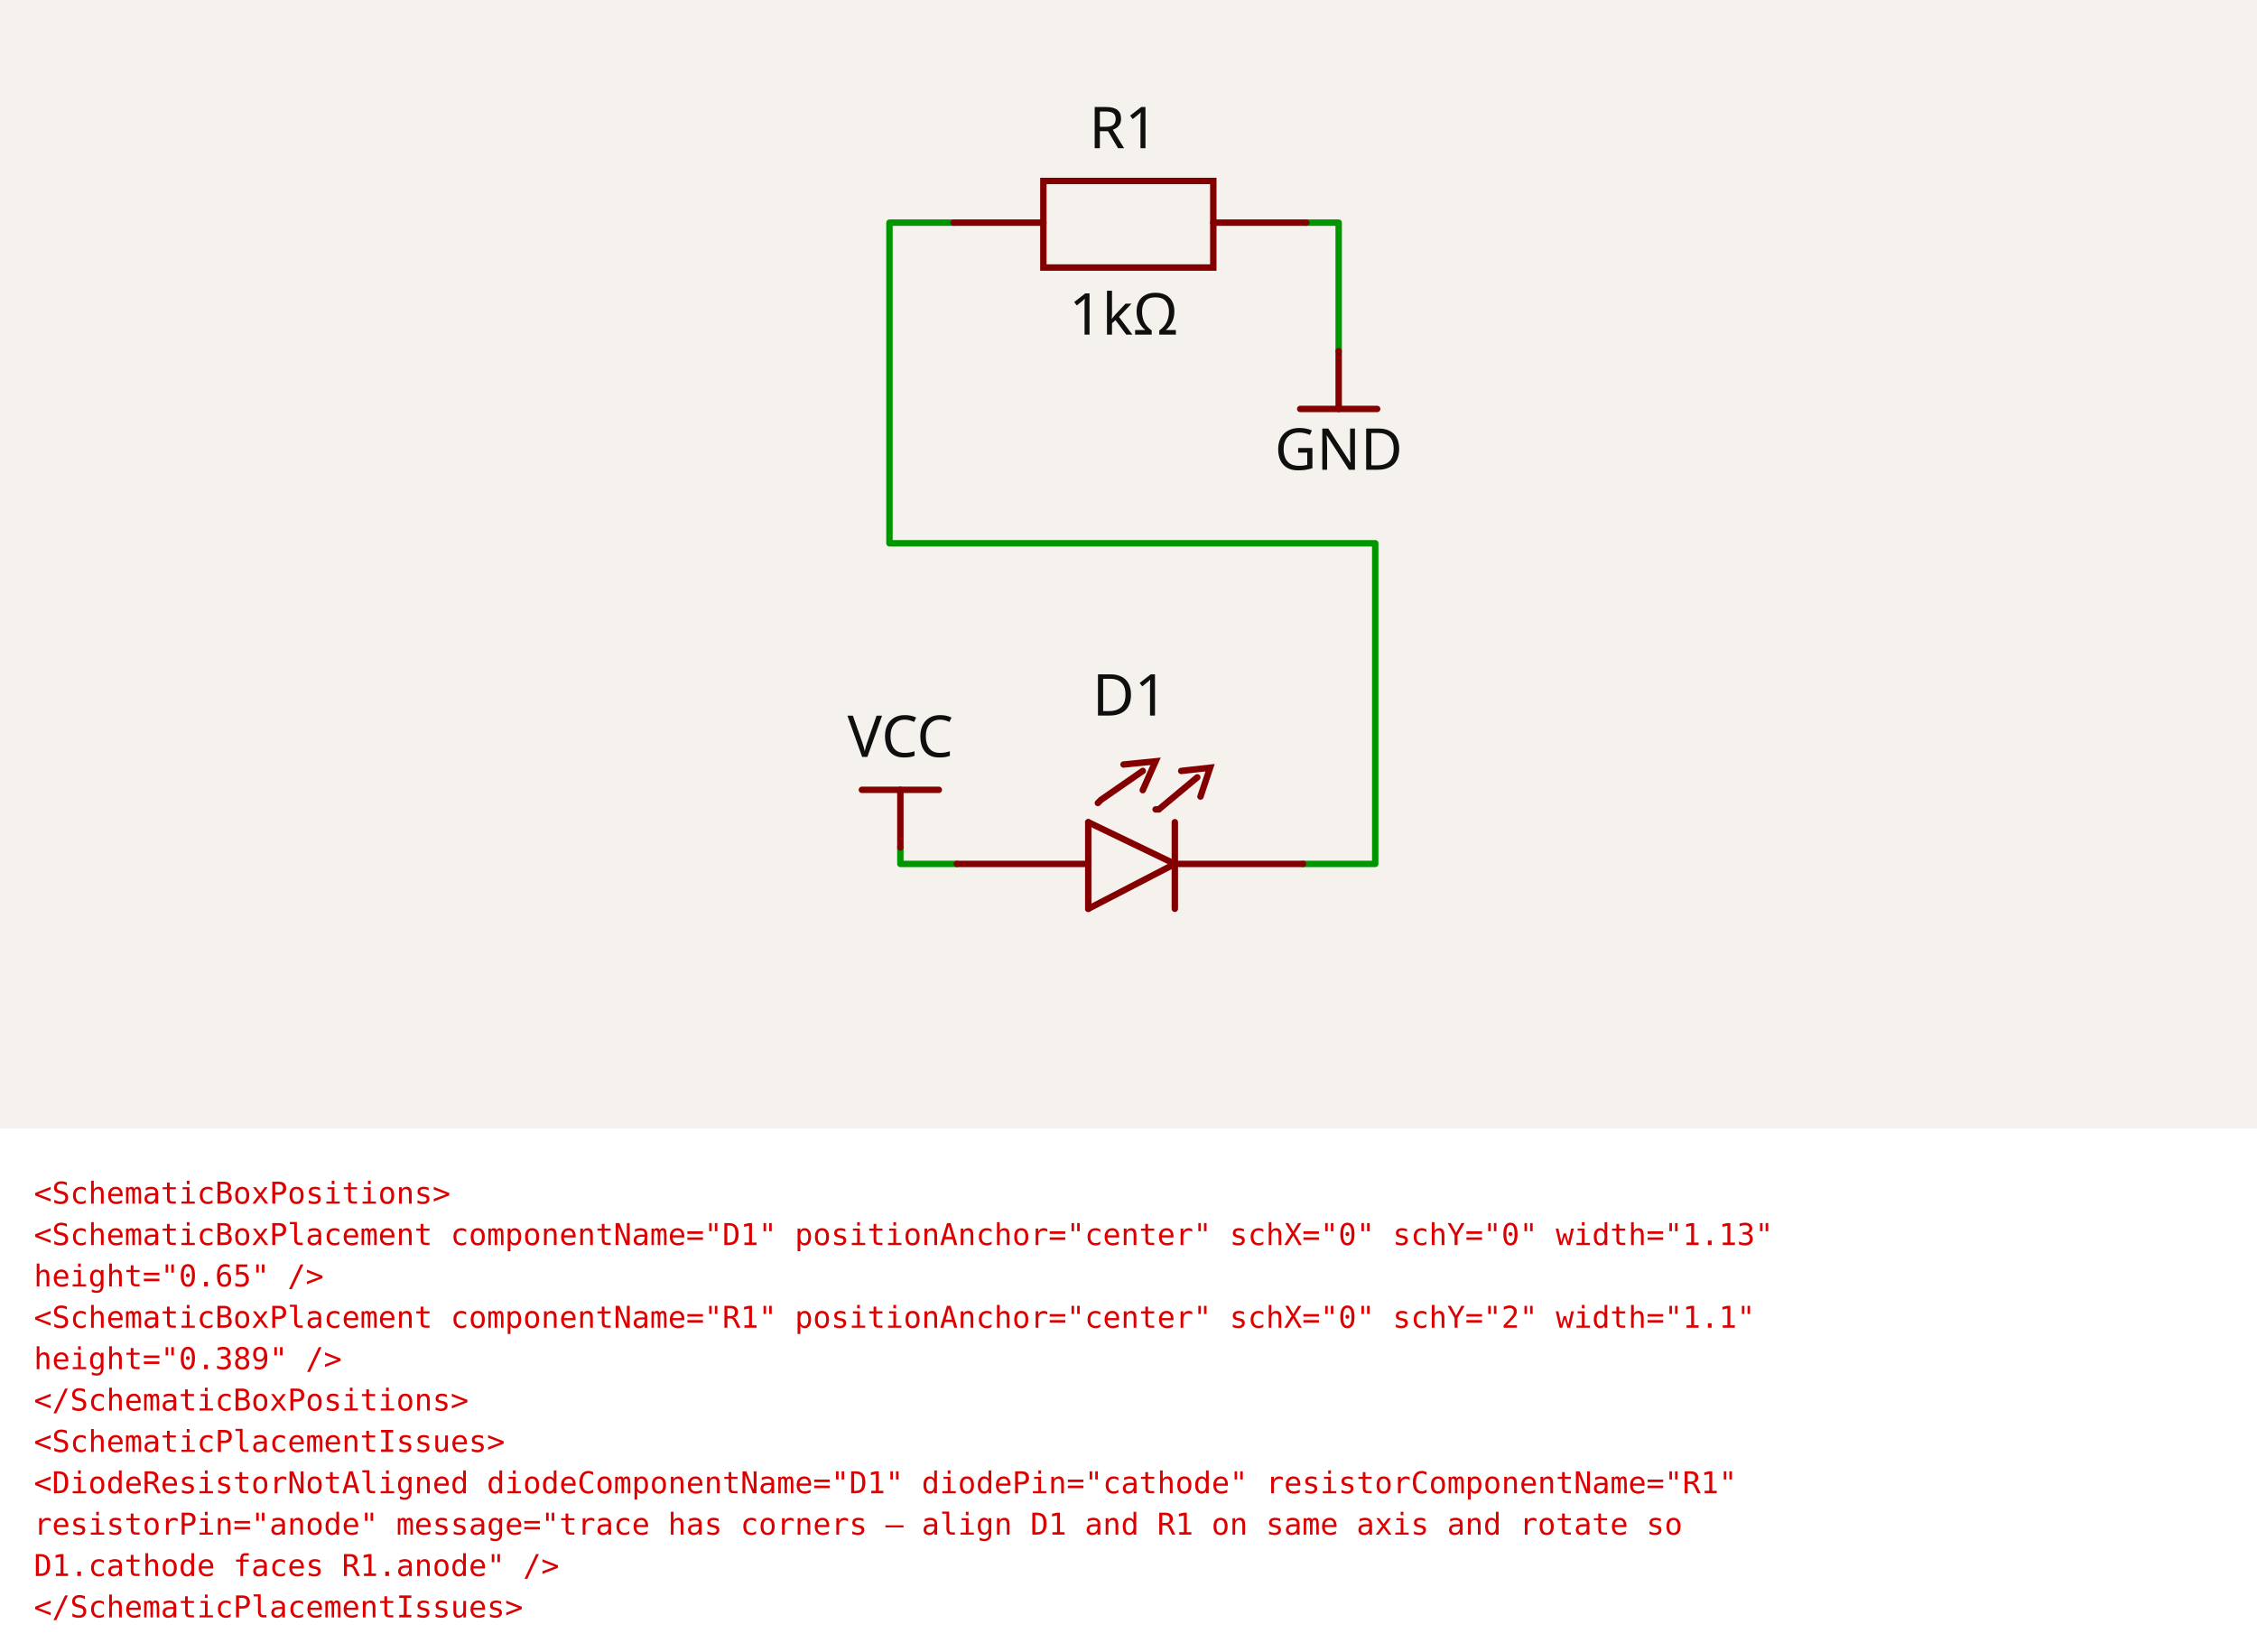
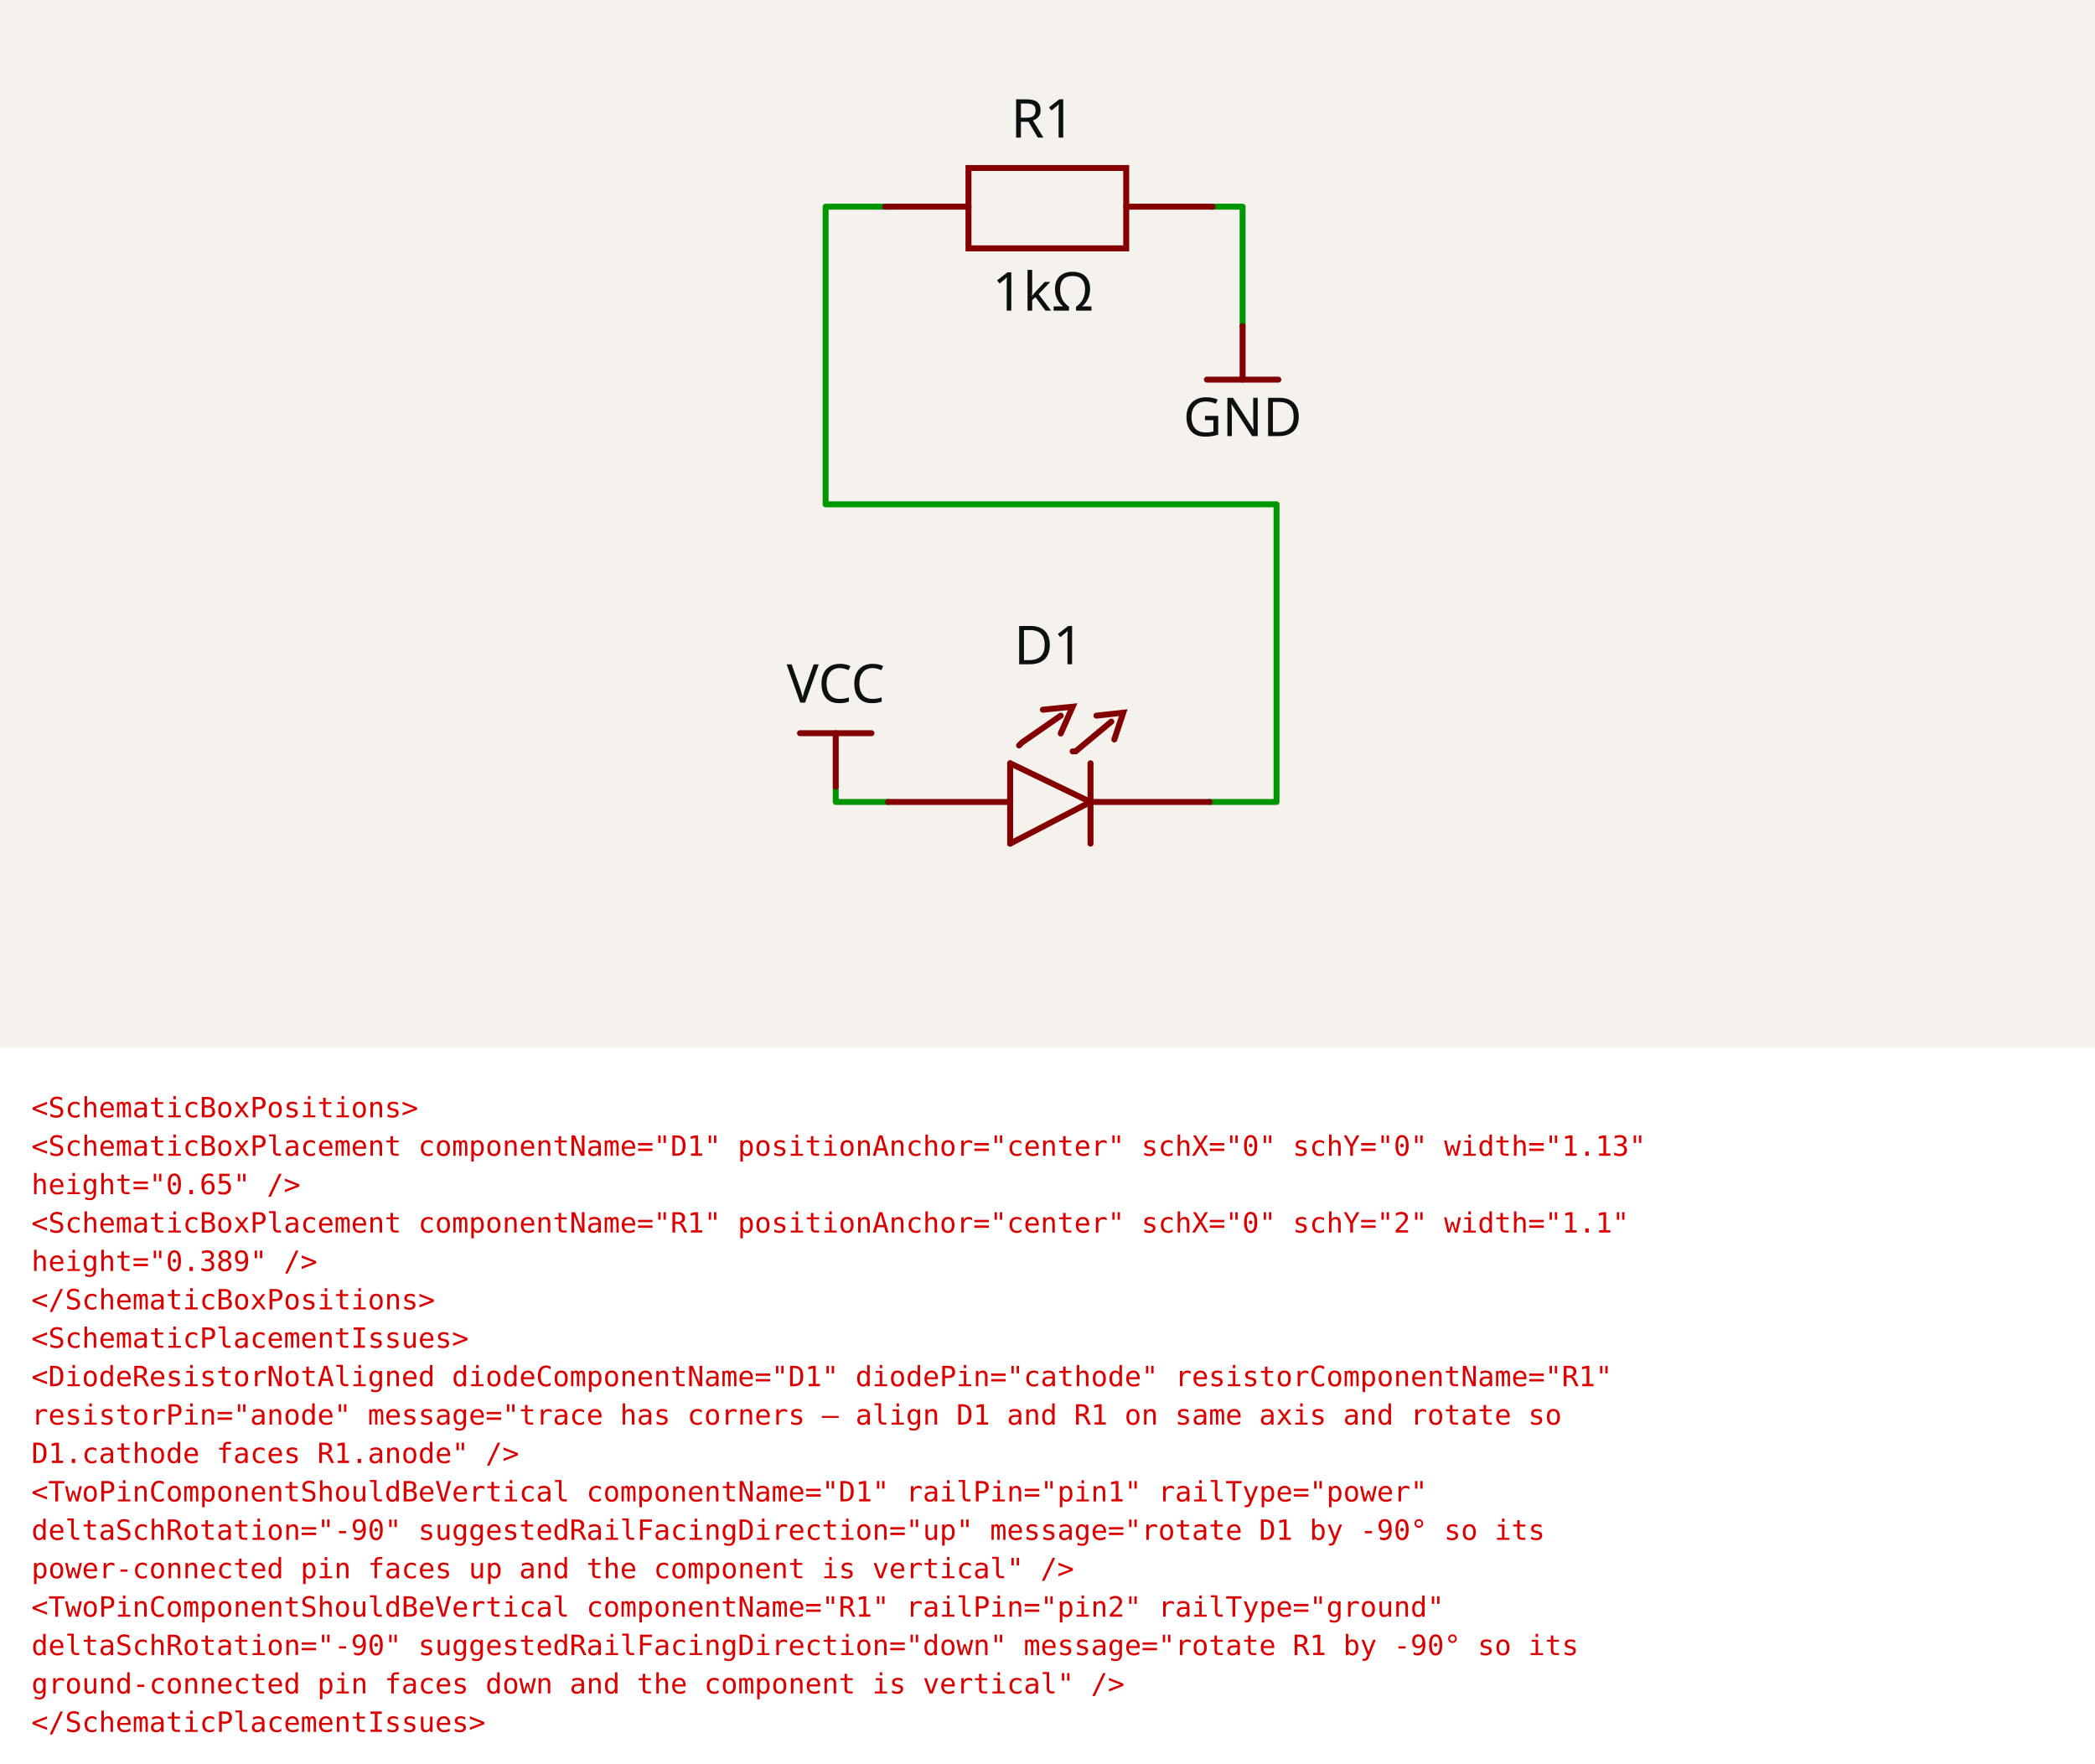
- <svg xmlns="http://www.w3.org/2000/svg" width="1200" height="878" viewBox="0 0 1200 878" role="img" aria-label="schematic analysis fixture">
+ <svg xmlns="http://www.w3.org/2000/svg" width="1200" height="1010" viewBox="0 0 1200 1010" role="img" aria-label="schematic analysis fixture">
  <g transform="translate(0, 0)">
    <style>
              .boundary { fill: rgb(245, 241, 237); }
              .schematic-boundary { fill: none; stroke: #fff; }
              .component { fill: none; stroke: rgb(132, 0, 0); }
              .chip { fill: rgb(255, 255, 194); stroke: rgb(132, 0, 0); }
              .component-pin { fill: none; stroke: rgb(132, 0, 0); }
              /* Basic per-trace hover fallback */
              .trace:hover {
                filter: invert(1);
              }
              .trace:hover .trace-crossing-outline {
                opacity: 0;
              }
              .trace:hover .trace-junction {
                filter: invert(1);
              }
              /* Net-hover highlighting: when a trace or its overlays are hovered,
                 invert color for all traces (base + overlays) sharing the same
                 subcircuit connectivity key. Also hide crossing outline during hover. */
              svg:has(:is(g.trace[data-subcircuit-connectivity-map-key="unnamedsubcircuitsubcircuit_source_group_0_connectivity_net0"], g.trace-overlays[data-subcircuit-connectivity-map-key="unnamedsubcircuitsubcircuit_source_group_0_connectivity_net0"]):hover) :is(g.trace[data-subcircuit-connectivity-map-key="unnamedsubcircuitsubcircuit_source_group_0_connectivity_net0"], g.trace-overlays[data-subcircuit-connectivity-map-key="unnamedsubcircuitsubcircuit_source_group_0_connectivity_net0"]) { filter: invert(1); }
svg:has(:is(g.trace[data-subcircuit-connectivity-map-key="unnamedsubcircuitsubcircuit_source_group_0_connectivity_net0"], g.trace-overlays[data-subcircuit-connectivity-map-key="unnamedsubcircuitsubcircuit_source_group_0_connectivity_net0"]):hover) g.trace-overlays[data-subcircuit-connectivity-map-key="unnamedsubcircuitsubcircuit_source_group_0_connectivity_net0"] .trace-crossing-outline { opacity: 0; }
svg:has(:is(g.trace[data-subcircuit-connectivity-map-key="unnamedsubcircuitsubcircuit_source_group_0_connectivity_net1"], g.trace-overlays[data-subcircuit-connectivity-map-key="unnamedsubcircuitsubcircuit_source_group_0_connectivity_net1"]):hover) :is(g.trace[data-subcircuit-connectivity-map-key="unnamedsubcircuitsubcircuit_source_group_0_connectivity_net1"], g.trace-overlays[data-subcircuit-connectivity-map-key="unnamedsubcircuitsubcircuit_source_group_0_connectivity_net1"]) { filter: invert(1); }
svg:has(:is(g.trace[data-subcircuit-connectivity-map-key="unnamedsubcircuitsubcircuit_source_group_0_connectivity_net1"], g.trace-overlays[data-subcircuit-connectivity-map-key="unnamedsubcircuitsubcircuit_source_group_0_connectivity_net1"]):hover) g.trace-overlays[data-subcircuit-connectivity-map-key="unnamedsubcircuitsubcircuit_source_group_0_connectivity_net1"] .trace-crossing-outline { opacity: 0; }
svg:has(:is(g.trace[data-subcircuit-connectivity-map-key="unnamedsubcircuitsubcircuit_source_group_0_connectivity_net2"], g.trace-overlays[data-subcircuit-connectivity-map-key="unnamedsubcircuitsubcircuit_source_group_0_connectivity_net2"]):hover) :is(g.trace[data-subcircuit-connectivity-map-key="unnamedsubcircuitsubcircuit_source_group_0_connectivity_net2"], g.trace-overlays[data-subcircuit-connectivity-map-key="unnamedsubcircuitsubcircuit_source_group_0_connectivity_net2"]) { filter: invert(1); }
svg:has(:is(g.trace[data-subcircuit-connectivity-map-key="unnamedsubcircuitsubcircuit_source_group_0_connectivity_net2"], g.trace-overlays[data-subcircuit-connectivity-map-key="unnamedsubcircuitsubcircuit_source_group_0_connectivity_net2"]):hover) g.trace-overlays[data-subcircuit-connectivity-map-key="unnamedsubcircuitsubcircuit_source_group_0_connectivity_net2"] .trace-crossing-outline { opacity: 0; }
              .text { font-family: sans-serif; fill: rgb(0, 150, 0); }
              .pin-number { fill: rgb(169, 0, 0); }
              .port-label { fill: rgb(0, 100, 100); }
              .component-name { fill: rgb(0, 100, 100); }

            </style>
    <rect class="boundary" x="0" y="0" width="1200" height="600" />
    <g class="trace sch-trace" data-layer="base" data-circuit-json-type="schematic_trace" data-schematic-trace-id="schematic_trace_0" data-subcircuit-connectivity-map-key="unnamedsubcircuitsubcircuit_source_group_0_connectivity_net0">
      <path d="M 692.827 459.353 L 697.089 459.353 L 731.185 459.353 L 731.185 288.872 L 472.906 288.872 L 472.906 118.391 L 507.003 118.391" class="trace-invisible-hover-outline sch-trace-hitbox" stroke="rgb(0, 150, 0)" fill="none" stroke-width="27.277px" stroke-linecap="round" opacity="0" stroke-linejoin="round" />
      <path class="sch-trace-path" d="M 692.827 459.353 L 697.089 459.353 L 731.185 459.353 L 731.185 288.872 L 472.906 288.872 L 472.906 118.391 L 507.003 118.391" stroke="rgb(0, 150, 0)" fill="none" stroke-width="3.41px" stroke-linecap="round" stroke-linejoin="round" />
    </g>
    <g class="trace sch-trace" data-layer="base" data-circuit-json-type="schematic_trace" data-schematic-trace-id="schematic_trace_1" data-subcircuit-connectivity-map-key="unnamedsubcircuitsubcircuit_source_group_0_connectivity_net1">
      <path d="M 508.707 459.353 L 504.445 459.353 L 478.703 459.353 L 478.703 450.659" class="trace-invisible-hover-outline sch-trace-hitbox" stroke="rgb(0, 150, 0)" fill="none" stroke-width="27.277px" stroke-linecap="round" opacity="0" stroke-linejoin="round" />
      <path class="sch-trace-path" d="M 508.707 459.353 L 504.445 459.353 L 478.703 459.353 L 478.703 450.659" stroke="rgb(0, 150, 0)" fill="none" stroke-width="3.41px" stroke-linecap="round" stroke-linejoin="round" />
    </g>
    <g class="trace sch-trace" data-layer="base" data-circuit-json-type="schematic_trace" data-schematic-trace-id="schematic_trace_2" data-subcircuit-connectivity-map-key="unnamedsubcircuitsubcircuit_source_group_0_connectivity_net2">
      <path d="M 694.532 118.391 L 711.75 118.391 L 711.75 186.754" class="trace-invisible-hover-outline sch-trace-hitbox" stroke="rgb(0, 150, 0)" fill="none" stroke-width="27.277px" stroke-linecap="round" opacity="0" stroke-linejoin="round" />
      <path class="sch-trace-path" d="M 694.532 118.391 L 711.75 118.391 L 711.75 186.754" stroke="rgb(0, 150, 0)" fill="none" stroke-width="3.41px" stroke-linecap="round" stroke-linejoin="round" />
    </g>
    <g class="trace-overlays sch-trace-overlays" data-layer="overlay" data-circuit-json-type="schematic_trace" data-schematic-trace-id="schematic_trace_0" data-subcircuit-connectivity-map-key="unnamedsubcircuitsubcircuit_source_group_0_connectivity_net0" />
    <g class="trace-overlays sch-trace-overlays" data-layer="overlay" data-circuit-json-type="schematic_trace" data-schematic-trace-id="schematic_trace_1" data-subcircuit-connectivity-map-key="unnamedsubcircuitsubcircuit_source_group_0_connectivity_net1" />
    <g class="trace-overlays sch-trace-overlays" data-layer="overlay" data-circuit-json-type="schematic_trace" data-schematic-trace-id="schematic_trace_2" data-subcircuit-connectivity-map-key="unnamedsubcircuitsubcircuit_source_group_0_connectivity_net2" />
    <g class="sch-component" data-circuit-json-type="schematic_component" data-schematic-component-id="schematic_component_0">
      <rect class="component-overlay sch-component-overlay" x="508.707" y="404.799" width="184.119" height="78.421" fill="transparent" />
      <path class="sch-component-symbol-path" d="M 624.634 459.353 L 578.605 483.221" stroke="rgb(132, 0, 0)" fill="none" stroke-width="3.41px" stroke-linecap="round" />
      <path class="sch-component-symbol-path" d="M 622.93 459.353 L 692.827 459.353" stroke="rgb(132, 0, 0)" fill="none" stroke-width="3.41px" stroke-linecap="round" />
      <path class="sch-component-symbol-path" d="M 578.605 437.191 L 624.634 459.353" stroke="rgb(132, 0, 0)" fill="none" stroke-width="3.41px" stroke-linecap="round" />
      <path class="sch-component-symbol-path" d="M 578.605 483.221 L 578.605 437.191" stroke="rgb(132, 0, 0)" fill="none" stroke-width="3.41px" stroke-linecap="round" />
      <path class="sch-component-symbol-path" d="M 624.634 437.191 L 624.634 483.221" stroke="rgb(132, 0, 0)" fill="none" stroke-width="3.41px" stroke-linecap="round" />
      <path class="sch-component-symbol-path" d="M 578.605 459.353 L 508.707 459.353" stroke="rgb(132, 0, 0)" fill="none" stroke-width="3.41px" stroke-linecap="round" />
      <path class="sch-component-symbol-path" d="M 628.044 409.914 L 643.387 408.209 L 638.273 423.552" stroke="rgb(132, 0, 0)" fill="none" stroke-width="3.41px" stroke-linecap="round" />
      <path class="sch-component-symbol-path" d="M 614.406 430.371 L 616.11 430.371 L 636.568 413.323 L 636.568 413.323" stroke="rgb(132, 0, 0)" fill="none" stroke-width="3.41px" stroke-linecap="round" />
      <path class="sch-component-symbol-path" d="M 597.358 406.504 L 614.406 404.799 L 607.586 420.143" stroke="rgb(132, 0, 0)" fill="none" stroke-width="3.41px" stroke-linecap="round" />
      <path class="sch-component-symbol-path" d="M 583.719 426.962 L 585.424 425.257 L 607.586 409.914 L 607.586 409.914" stroke="rgb(132, 0, 0)" fill="none" stroke-width="3.41px" stroke-linecap="round" />
      <text class="sch-component-text" x="600.767" y="495.154" fill="rgb(15, 15, 15)" font-family="sans-serif" text-anchor="middle" dominant-baseline="hanging" font-size="30.687px" />
      <text class="sch-component-name sch-component-text" x="600.767" y="389.456" stroke="rgb(245, 241, 237)" stroke-width="3.41px" paint-order="stroke" fill="rgb(15, 15, 15)" font-family="sans-serif" text-anchor="middle" dominant-baseline="ideographic" font-size="30.687px">D1</text>
    </g>
    <g class="sch-component" data-circuit-json-type="schematic_component" data-schematic-component-id="schematic_component_1">
      <rect class="component-overlay sch-component-overlay" x="507.003" y="96.229" width="187.529" height="46.03" fill="transparent" />
      <path class="sch-component-symbol-path" d="M 507.003 118.391 L 554.737 118.391" stroke="rgb(132, 0, 0)" fill="none" stroke-width="3.41px" stroke-linecap="round" />
      <path class="sch-component-symbol-path" d="M 645.092 118.391 L 694.532 118.391" stroke="rgb(132, 0, 0)" fill="none" stroke-width="3.41px" stroke-linecap="round" />
      <path class="sch-component-symbol-path" d="M 600.767 96.229 L 645.092 96.229 L 645.092 142.259 L 554.737 142.259 L 554.737 96.229 L 600.767 96.229" stroke="rgb(132, 0, 0)" fill="none" stroke-width="3.41px" stroke-linecap="round" />
      <text class="sch-component-name sch-component-text" x="597.358" y="87.798" stroke="rgb(245, 241, 237)" stroke-width="3.41px" paint-order="stroke" fill="rgb(15, 15, 15)" font-family="sans-serif" text-anchor="middle" dominant-baseline="ideographic" font-size="30.687px">R1</text>
      <text class="sch-component-text" x="597.358" y="154.1" fill="rgb(15, 15, 15)" font-family="sans-serif" text-anchor="middle" dominant-baseline="hanging" font-size="30.687px">1kΩ</text>
    </g>
    <g class="schematic-port-hover sch-port-hover" data-schematic-port-id="source_port_0">
      <circle cx="508.707" cy="459.353" r="6.819" fill="red" opacity="0" />
    </g>
    <g class="schematic-port-hover sch-port-hover" data-schematic-port-id="source_port_1">
      <circle cx="692.827" cy="459.353" r="6.819" fill="red" opacity="0" />
    </g>
    <g class="schematic-port-hover sch-port-hover" data-schematic-port-id="source_port_2">
      <circle cx="507.003" cy="118.391" r="6.819" fill="red" opacity="0" />
    </g>
    <g class="schematic-port-hover sch-port-hover" data-schematic-port-id="source_port_3">
      <circle cx="694.532" cy="118.391" r="6.819" fill="red" opacity="0" />
    </g>
    <rect class="component-overlay sch-component-overlay sch-net-label-overlay" x="458.245" y="419.972" width="40.915" height="30.687" fill="transparent" />
    <path class="sch-net-label-symbol-path" d="M 499.161 419.972 L 458.245 419.972" stroke="rgb(132, 0, 0)" fill="none" stroke-width="3.41px" stroke-linecap="round" />
    <path class="sch-net-label-symbol-path" d="M 478.703 419.972 L 478.703 450.659" stroke="rgb(132, 0, 0)" fill="none" stroke-width="3.41px" stroke-linecap="round" />
    <text class="sch-net-label-symbol-text" x="478.703" y="411.448" fill="rgb(15, 15, 15)" font-family="sans-serif" text-anchor="middle" dominant-baseline="ideographic" font-size="30.687px">VCC</text>
    <rect class="component-overlay sch-component-overlay sch-net-label-overlay" x="691.293" y="186.754" width="40.915" height="30.687" fill="transparent" />
    <path class="sch-net-label-symbol-path" d="M 691.293 217.441 L 732.208 217.441" stroke="rgb(132, 0, 0)" fill="none" stroke-width="3.41px" stroke-linecap="round" />
    <path class="sch-net-label-symbol-path" d="M 711.75 217.441 L 711.75 186.754" stroke="rgb(132, 0, 0)" fill="none" stroke-width="3.41px" stroke-linecap="round" />
    <text class="sch-net-label-symbol-text" x="711.75" y="225.965" fill="rgb(15, 15, 15)" font-family="sans-serif" text-anchor="middle" dominant-baseline="hanging" font-size="30.687px">GND</text>
  </g>
  <g transform="translate(0, 600) scale(1, 1) translate(0, 0)">
    <rect width="100%" height="100%" fill="#fff" />
    <text x="18" y="40" fill="#d00" font-family="Menlo, Consolas, monospace" font-size="16">
      <tspan x="18" dy="0">&lt;SchematicBoxPositions&gt;</tspan>
      <tspan x="18" dy="22">&lt;SchematicBoxPlacement componentName="D1" positionAnchor="center" schX="0" schY="0" width="1.13"</tspan>
      <tspan x="18" dy="22">  height="0.65" /&gt;</tspan>
      <tspan x="18" dy="22">&lt;SchematicBoxPlacement componentName="R1" positionAnchor="center" schX="0" schY="2" width="1.1"</tspan>
      <tspan x="18" dy="22">  height="0.389" /&gt;</tspan>
      <tspan x="18" dy="22">&lt;/SchematicBoxPositions&gt;</tspan>
      <tspan x="18" dy="22">&lt;SchematicPlacementIssues&gt;</tspan>
      <tspan x="18" dy="22">&lt;DiodeResistorNotAligned diodeComponentName="D1" diodePin="cathode" resistorComponentName="R1"</tspan>
      <tspan x="18" dy="22">  resistorPin="anode" message="trace has corners — align D1 and R1 on same axis and rotate so</tspan>
      <tspan x="18" dy="22">  D1.cathode faces R1.anode" /&gt;</tspan>
+       <tspan x="18" dy="22">&lt;TwoPinComponentShouldBeVertical componentName="D1" railPin="pin1" railType="power"</tspan>
+       <tspan x="18" dy="22">  deltaSchRotation="-90" suggestedRailFacingDirection="up" message="rotate D1 by -90° so its</tspan>
+       <tspan x="18" dy="22">  power-connected pin faces up and the component is vertical" /&gt;</tspan>
+       <tspan x="18" dy="22">&lt;TwoPinComponentShouldBeVertical componentName="R1" railPin="pin2" railType="ground"</tspan>
+       <tspan x="18" dy="22">  deltaSchRotation="-90" suggestedRailFacingDirection="down" message="rotate R1 by -90° so its</tspan>
+       <tspan x="18" dy="22">  ground-connected pin faces down and the component is vertical" /&gt;</tspan>
      <tspan x="18" dy="22">&lt;/SchematicPlacementIssues&gt;</tspan>
    </text>
  </g>
</svg>
